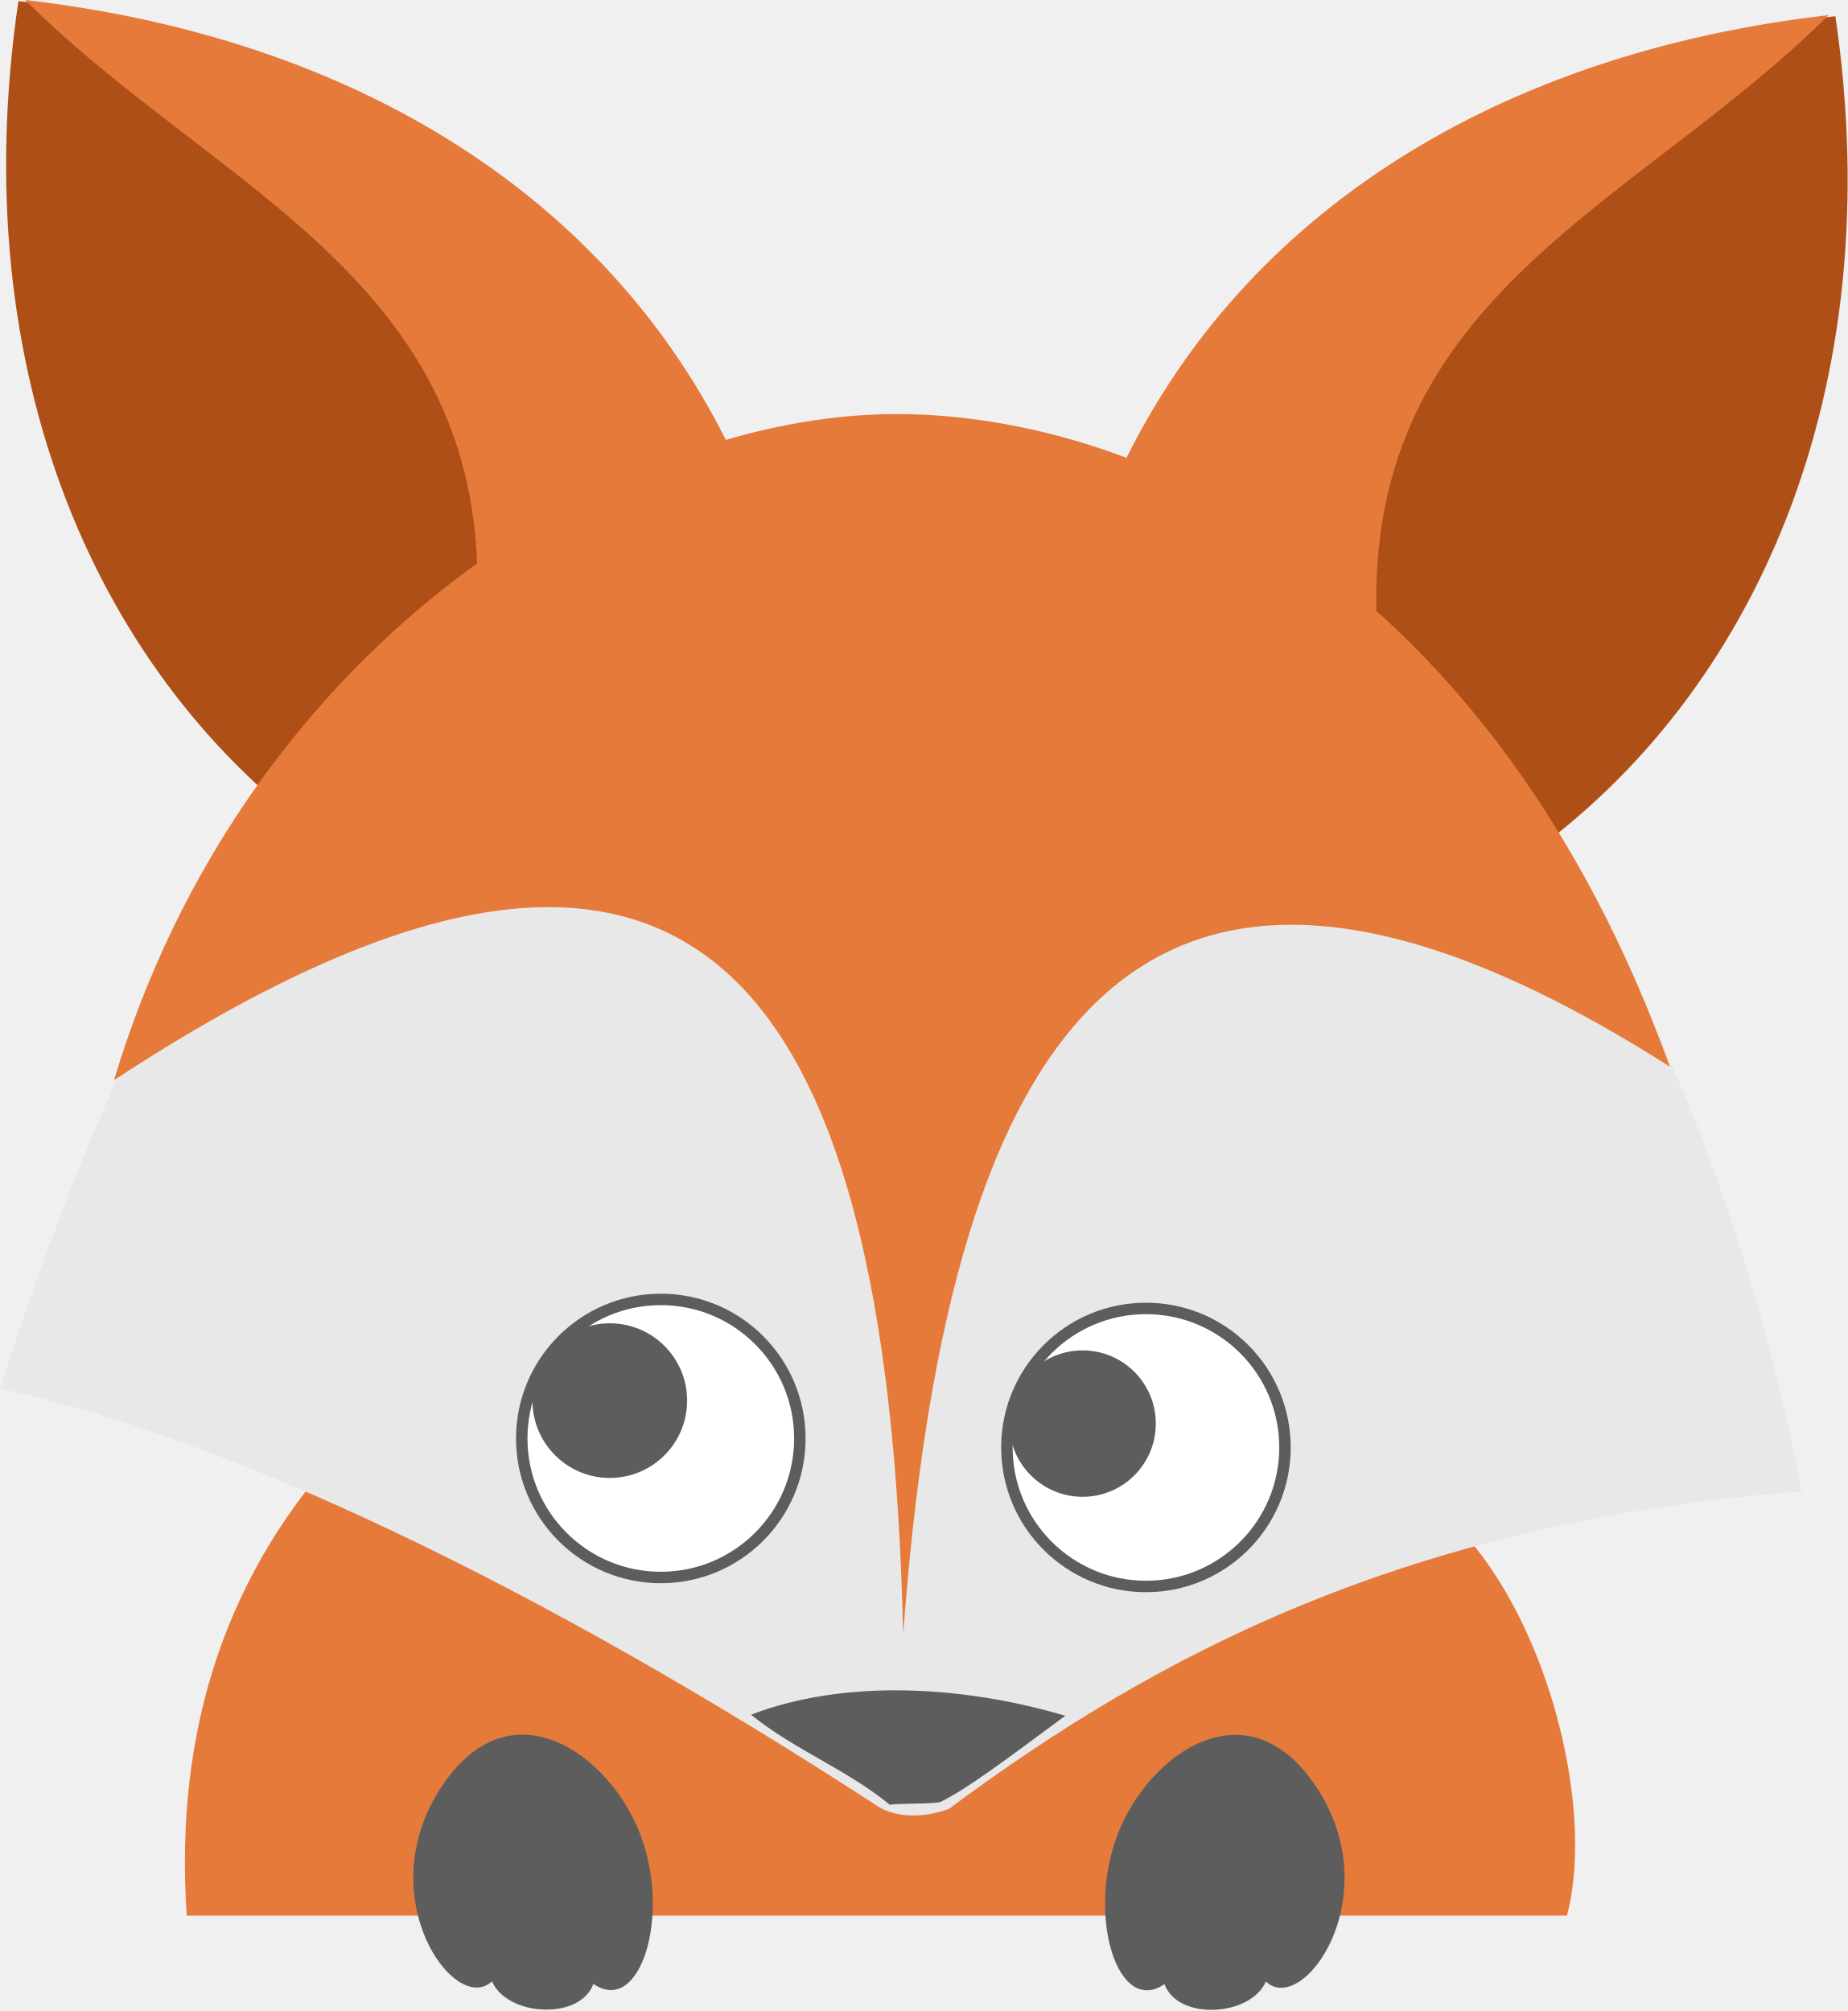
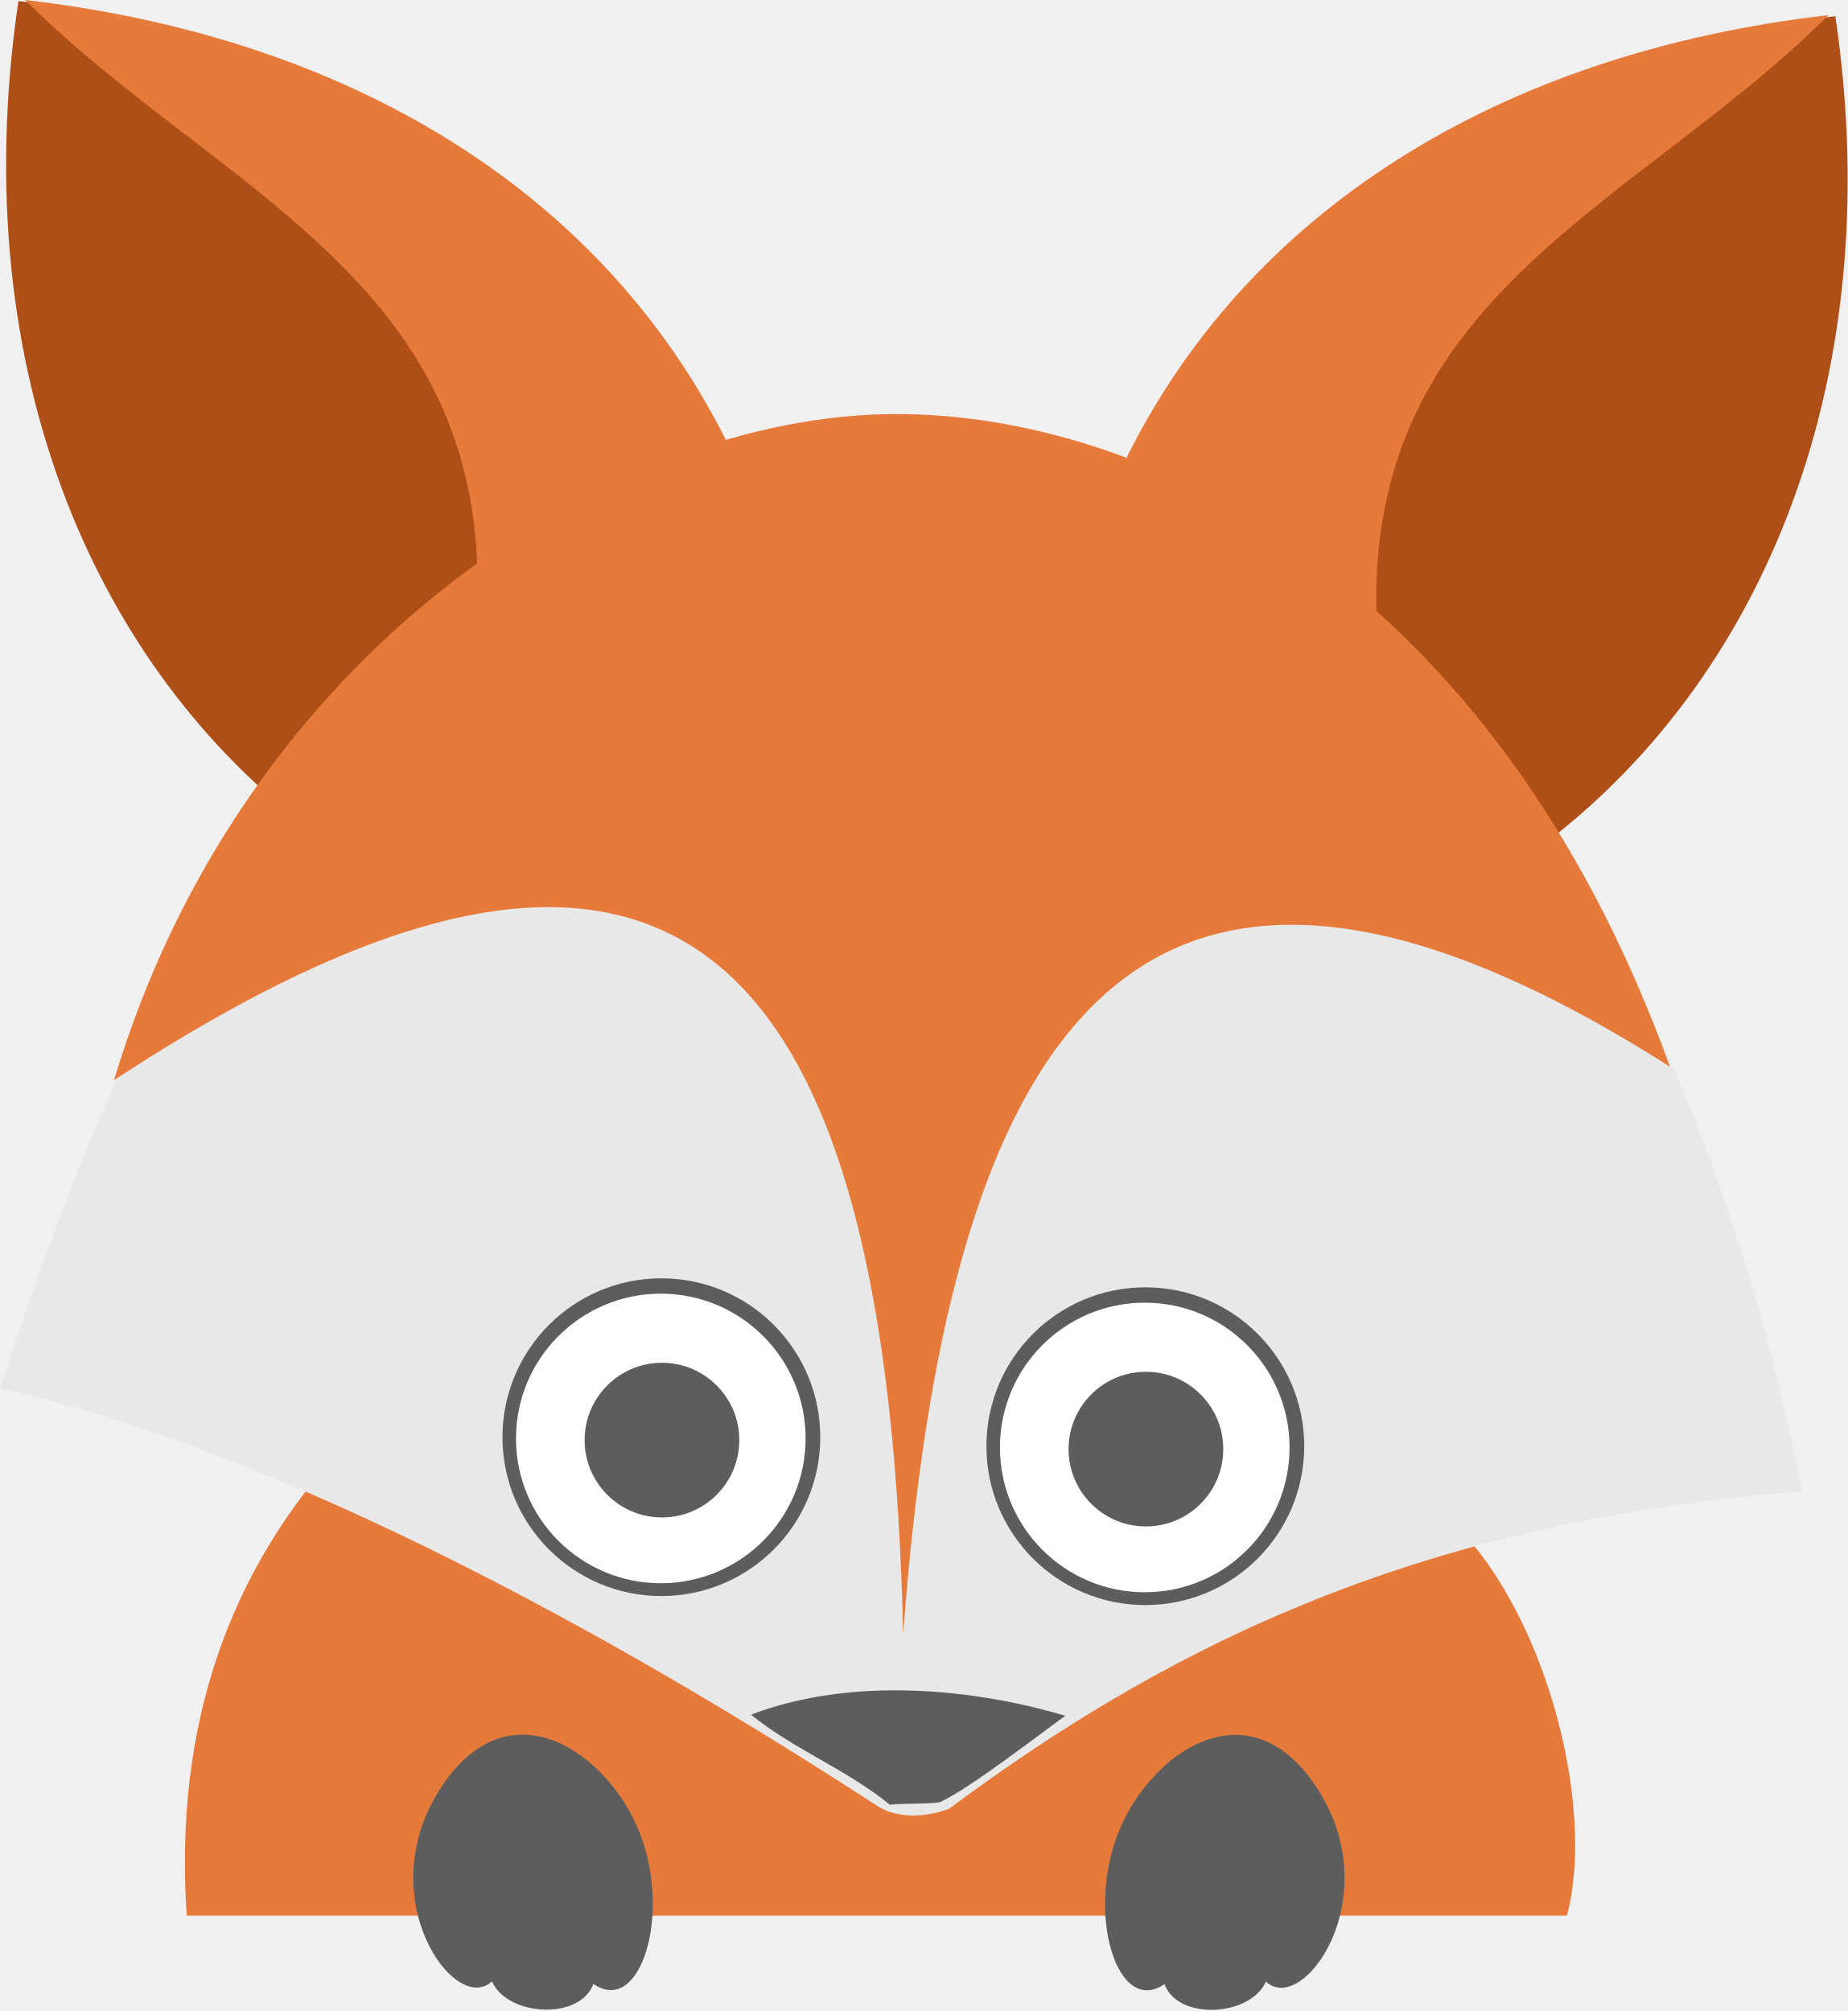
- <svg xmlns="http://www.w3.org/2000/svg" style="isolation:isolate" viewBox="-806.366 -35.79 2414.703 2628.606" width="3219.604" height="3504.808">
+ <svg xmlns="http://www.w3.org/2000/svg" id="fox" style="isolation:isolate" viewBox="-806.366 -35.79 2414.703 2628.606" width="3219.604" height="3504.808">
  <defs>
    <clipPath id="a">
      <path d="M-806.366-35.79h2414.703v2628.606H-806.366z" />
    </clipPath>
  </defs>
  <g clip-path="url(#a)">
-     <path d="M-353.037 1850.344c-156.127 166.092-225.876 372.056-209.276 617.863l1803.762-.047c46.077-172.34-59.793-518.161-249.138-577.954l-1345.348-39.862z" fill="#E67A3B" />
+     <path id="body" d="M-353.037 1850.344c-156.127 166.092-225.876 372.056-209.276 617.863l1803.762-.047c46.077-172.34-59.793-518.161-249.138-577.954l-1345.348-39.862z" fill="#E67A3B" />
    <g fill="#5D5D5D">
-       <path d="M916.768 2304.391c-89.764-142.194-221.428-49.206-262.433 57.407-41.005 106.613.041 237.986 61.134 195.881 17.577 48.141 112.706 42.459 132.53-3.355 47.866 45.4 158.532-107.74 68.769-249.933zM-232.168 2304.106c89.764-142.194 221.427-49.206 262.432 57.407 41.006 106.613-.04 237.986-61.133 195.881-17.577 48.141-112.706 42.46-132.53-3.355-47.866 45.4-158.532-107.74-68.769-249.933z" />
+       <path id="paws" d="M916.768 2304.391c-89.764-142.194-221.428-49.206-262.433 57.407-41.005 106.613.041 237.986 61.134 195.881 17.577 48.141 112.706 42.459 132.53-3.355 47.866 45.4 158.532-107.74 68.769-249.933zM-232.168 2304.106c89.764-142.194 221.427-49.206 262.432 57.407 41.006 106.613-.04 237.986-61.133 195.881-17.577 48.141-112.706 42.46-132.53-3.355-47.866 45.4-158.532-107.74-68.769-249.933z" />
    </g>
-     <g id="right-ear">
-       <path id="right-ear-inside" d="M669.05 575.558c159.513-332.027 490.639-540.426 923.231-590.166 72.119 488.972-105.116 886.321-403.183 1098.527-107.473-212.866-261.335-401.787-520.048-508.361z" fill="#AE4F17" />
-       <path id="right-ear-outside" d="M660.285 574.097C819.798 242.07 1150.924 33.671 1583.516-16.069c-256.63 255.15-620.141 369.113-589.45 815.131-105.178-122.708-233.729-181.14-333.781-224.965z" fill="#E67A3B" />
+     <g id="face">
+       <g id="right-ear">
+         <path id="right-ear-inside" d="M669.05 575.558c159.513-332.027 490.639-540.426 923.231-590.166 72.119 488.972-105.116 886.321-403.183 1098.527-107.473-212.866-261.335-401.787-520.048-508.361z" fill="#AE4F17" />
+         <path id="right-ear-outside" d="M660.285 574.097C819.798 242.07 1150.924 33.671 1583.516-16.069c-256.63 255.15-620.141 369.113-589.45 815.131-105.178-122.708-233.729-181.14-333.781-224.965z" fill="#E67A3B" />
+       </g>
+       <g id="left-ear">
+         <path id="left-ear-inside" d="M140.914 555.837C-18.598 223.81-349.725 15.411-782.316-34.329c-72.12 488.972 105.115 886.322 403.183 1098.528 107.472-212.867 261.334-401.788 520.047-508.362z" fill="#AE4F17" />
+         <path id="left-ear-outside" d="M149.679 554.377C-9.834 222.349-340.96 13.95-773.551-35.79c256.629 255.15 620.14 369.113 589.449 815.131 105.179-122.708 233.73-181.14 333.781-224.964z" fill="#E67A3B" />
+       </g>
+       <path d="M-806.366 1779.264c295.978 63.266 706.766 259.281 1147.14 545.917 20.387 13.27 55.438 17.243 92.938 3.442 267.046-198.32 596.501-375.683 1114.744-414.965C1377.349 1027.183 870.641 517.126 385.653 517.126c-484.988 0-895.348 335.446-1192.019 1262.138z" fill="#E8E8E8" />
+       <path d="M-657.364 1376.081C94.477 882.552 354.53 1229.28 373.967 2100.642c55.652-749.104 278.689-1202.909 1002.114-742.091C1143.155 714.675 683.658 505.44 365.202 505.44c-370.757 0-853.946 308.494-1022.566 870.641z" fill="#E67A3B" />
+       <g id="left-eye">
+         <circle vector-effect="non-scaling-stroke" cx="57.976" cy="1842.777" r="207.668" fill="#5D5D5D" />
+         <circle vector-effect="non-scaling-stroke" cx="57.239" cy="1844.44" r="189.25" fill="#FFF" />
+         <g id="left-pupil">
+           <circle vector-effect="non-scaling-stroke" cx="58.755" cy="1846.592" r="101.077" fill="#5D5D5D" />
+         </g>
+       </g>
+       <g id="right-eye">
+         <circle vector-effect="non-scaling-stroke" cx="690.457" cy="1854.551" r="207.668" fill="#5D5D5D" />
+         <circle vector-effect="non-scaling-stroke" cx="689.72" cy="1856.214" r="189.25" fill="#FFF" />
+         <g id="right-pupil">
+           <circle vector-effect="non-scaling-stroke" cx="691.236" cy="1858.366" r="101.077" fill="#5D5D5D" />
+         </g>
+       </g>
+       <path id="nose" d="M175.166 2205.509c120.76-46.37 274.33-38.808 410.662 1.371-78.002 57.876-127.695 95.08-162.483 112.435-6.752 3.369-61.375 1.783-66.501 4.114-58.4-47.629-124.09-71.3-181.678-117.92z" fill="#5D5D5D" />
    </g>
-     <g id="left-ear">
-       <path id="left-ear-inside" d="M140.914 555.837C-18.598 223.81-349.725 15.411-782.316-34.329c-72.12 488.972 105.115 886.322 403.183 1098.528 107.472-212.867 261.334-401.788 520.047-508.362z" fill="#AE4F17" />
-       <path id="left-ear-outside" d="M149.679 554.377C-9.834 222.349-340.96 13.95-773.551-35.79c256.629 255.15 620.14 369.113 589.449 815.131 105.179-122.708 233.73-181.14 333.781-224.964z" fill="#E67A3B" />
-     </g>
-     <path d="M-806.366 1779.264c295.978 63.266 706.766 259.281 1147.14 545.917 20.387 13.27 55.438 17.243 92.938 3.442 267.046-198.32 596.501-375.683 1114.744-414.965C1377.349 1027.183 870.641 517.126 385.653 517.126c-484.988 0-895.348 335.446-1192.019 1262.138z" fill="#E8E8E8" />
-     <path d="M-657.364 1376.081C94.477 882.552 354.53 1229.28 373.967 2100.642c55.652-749.104 278.689-1202.909 1002.114-742.091C1143.155 714.675 683.658 505.44 365.202 505.44c-370.757 0-853.946 308.494-1022.566 870.641z" fill="#E67A3B" />
-     <g id="right-eye">
-       <mask id="b">
-         <circle vector-effect="non-scaling-stroke" cx="57.239" cy="1844.44" r="189.25" fill="#fff" />
-       </mask>
-       <circle vector-effect="non-scaling-stroke" cx="57.239" cy="1844.44" r="189.25" fill="#FFF" />
-       <circle vector-effect="non-scaling-stroke" cx="57.239" cy="1844.44" r="189.25" fill="#FFF" mask="url(#b)" stroke-width="40" stroke="#5D5D5D" stroke-linecap="square" stroke-miterlimit="3" />
-       <circle vector-effect="non-scaling-stroke" cx="-9.429" cy="1794.977" r="101.077" fill="#5D5D5D" />
-     </g>
-     <g id="left-eye">
-       <mask id="c">
-         <circle vector-effect="non-scaling-stroke" cx="691.27" cy="1856.198" r="189.227" fill="#fff" />
-       </mask>
-       <circle vector-effect="non-scaling-stroke" cx="691.27" cy="1856.198" r="189.227" fill="#FFF" />
-       <circle vector-effect="non-scaling-stroke" cx="691.27" cy="1856.198" r="189.227" fill="#FFF" mask="url(#c)" stroke-width="40" stroke="#5D5D5D" stroke-linecap="square" stroke-miterlimit="3" />
-       <circle vector-effect="non-scaling-stroke" cx="608.483" cy="1825.019" r="95.688" fill="#5D5D5D" />
-     </g>
-     <path d="M175.166 2205.509c120.76-46.37 274.33-38.808 410.662 1.371-78.002 57.876-127.695 95.08-162.483 112.435-6.752 3.369-61.375 1.783-66.501 4.114-58.4-47.629-124.09-71.3-181.678-117.92z" fill="#5D5D5D" />
  </g>
</svg>
